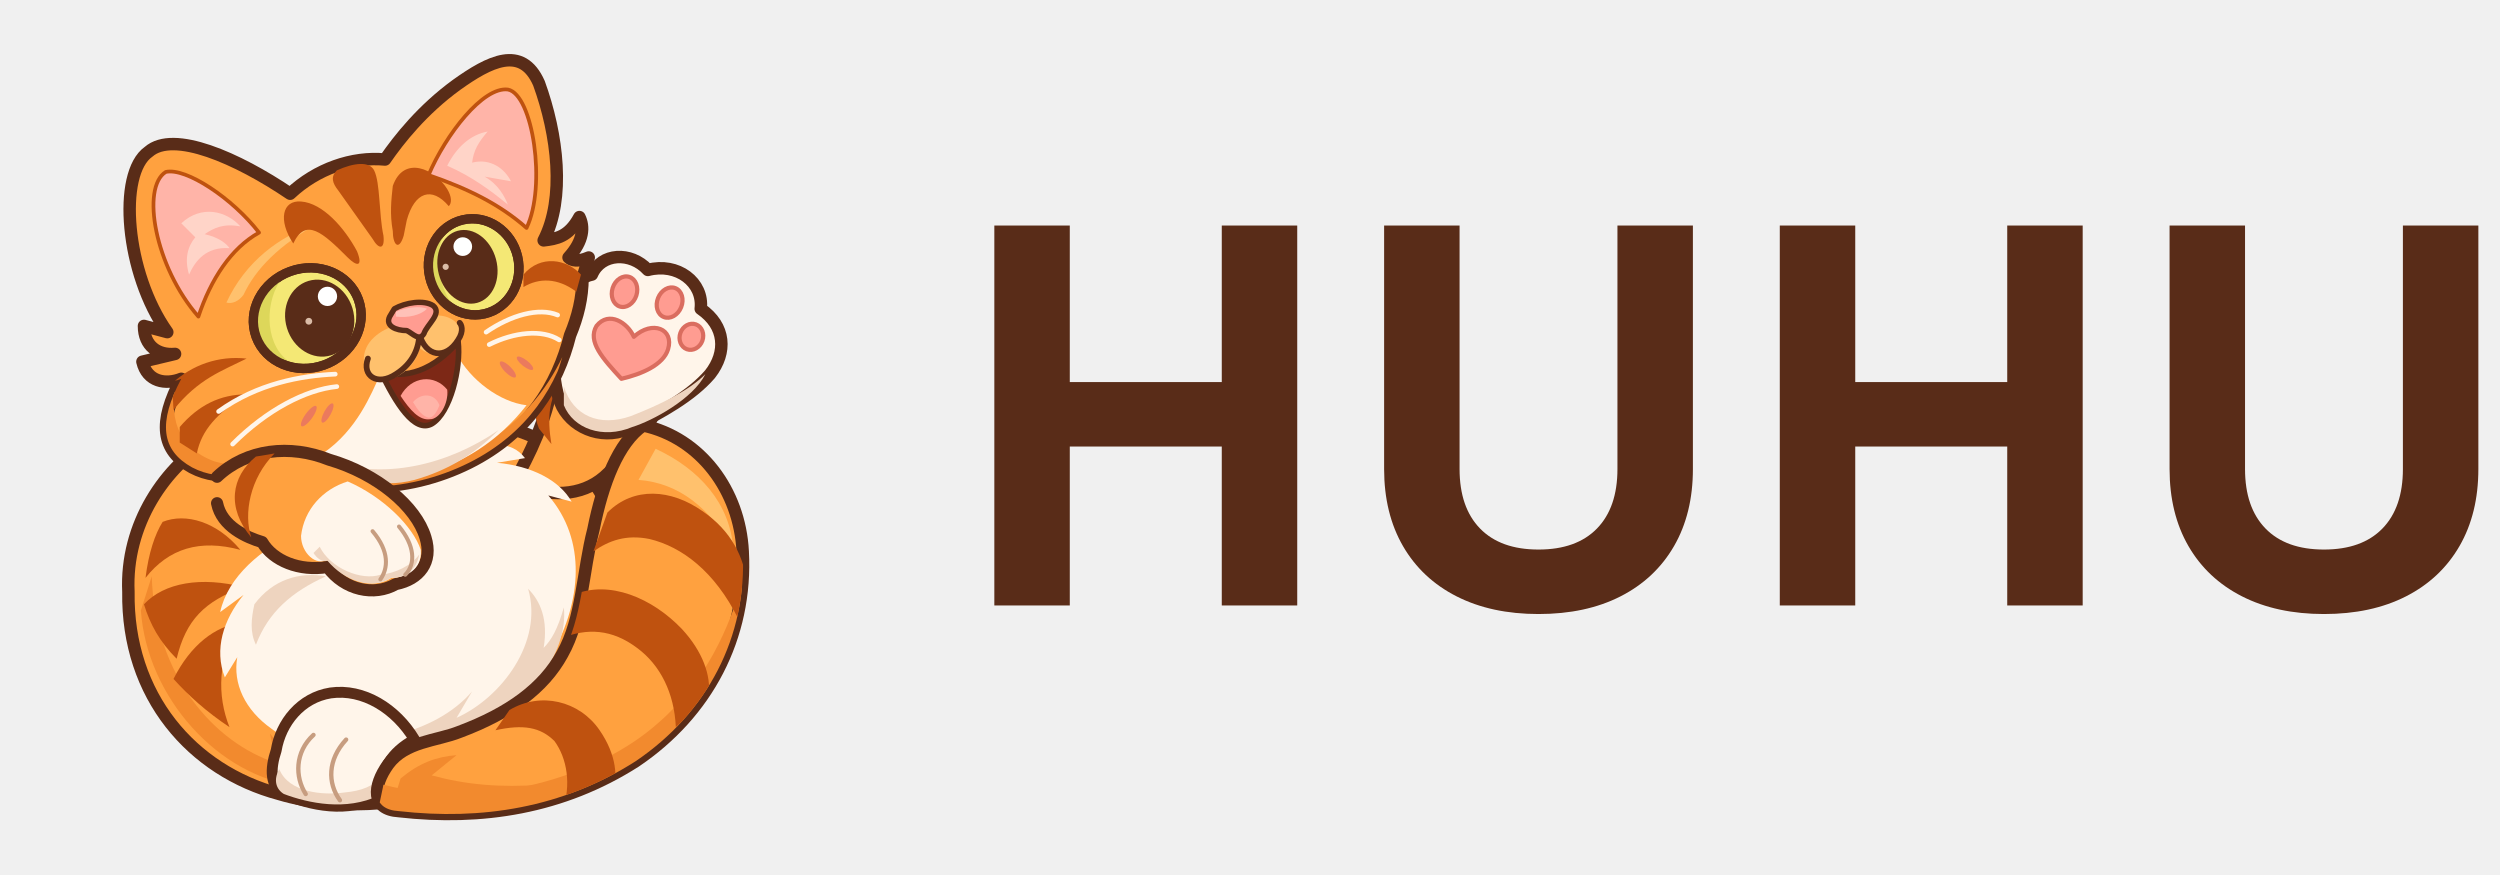
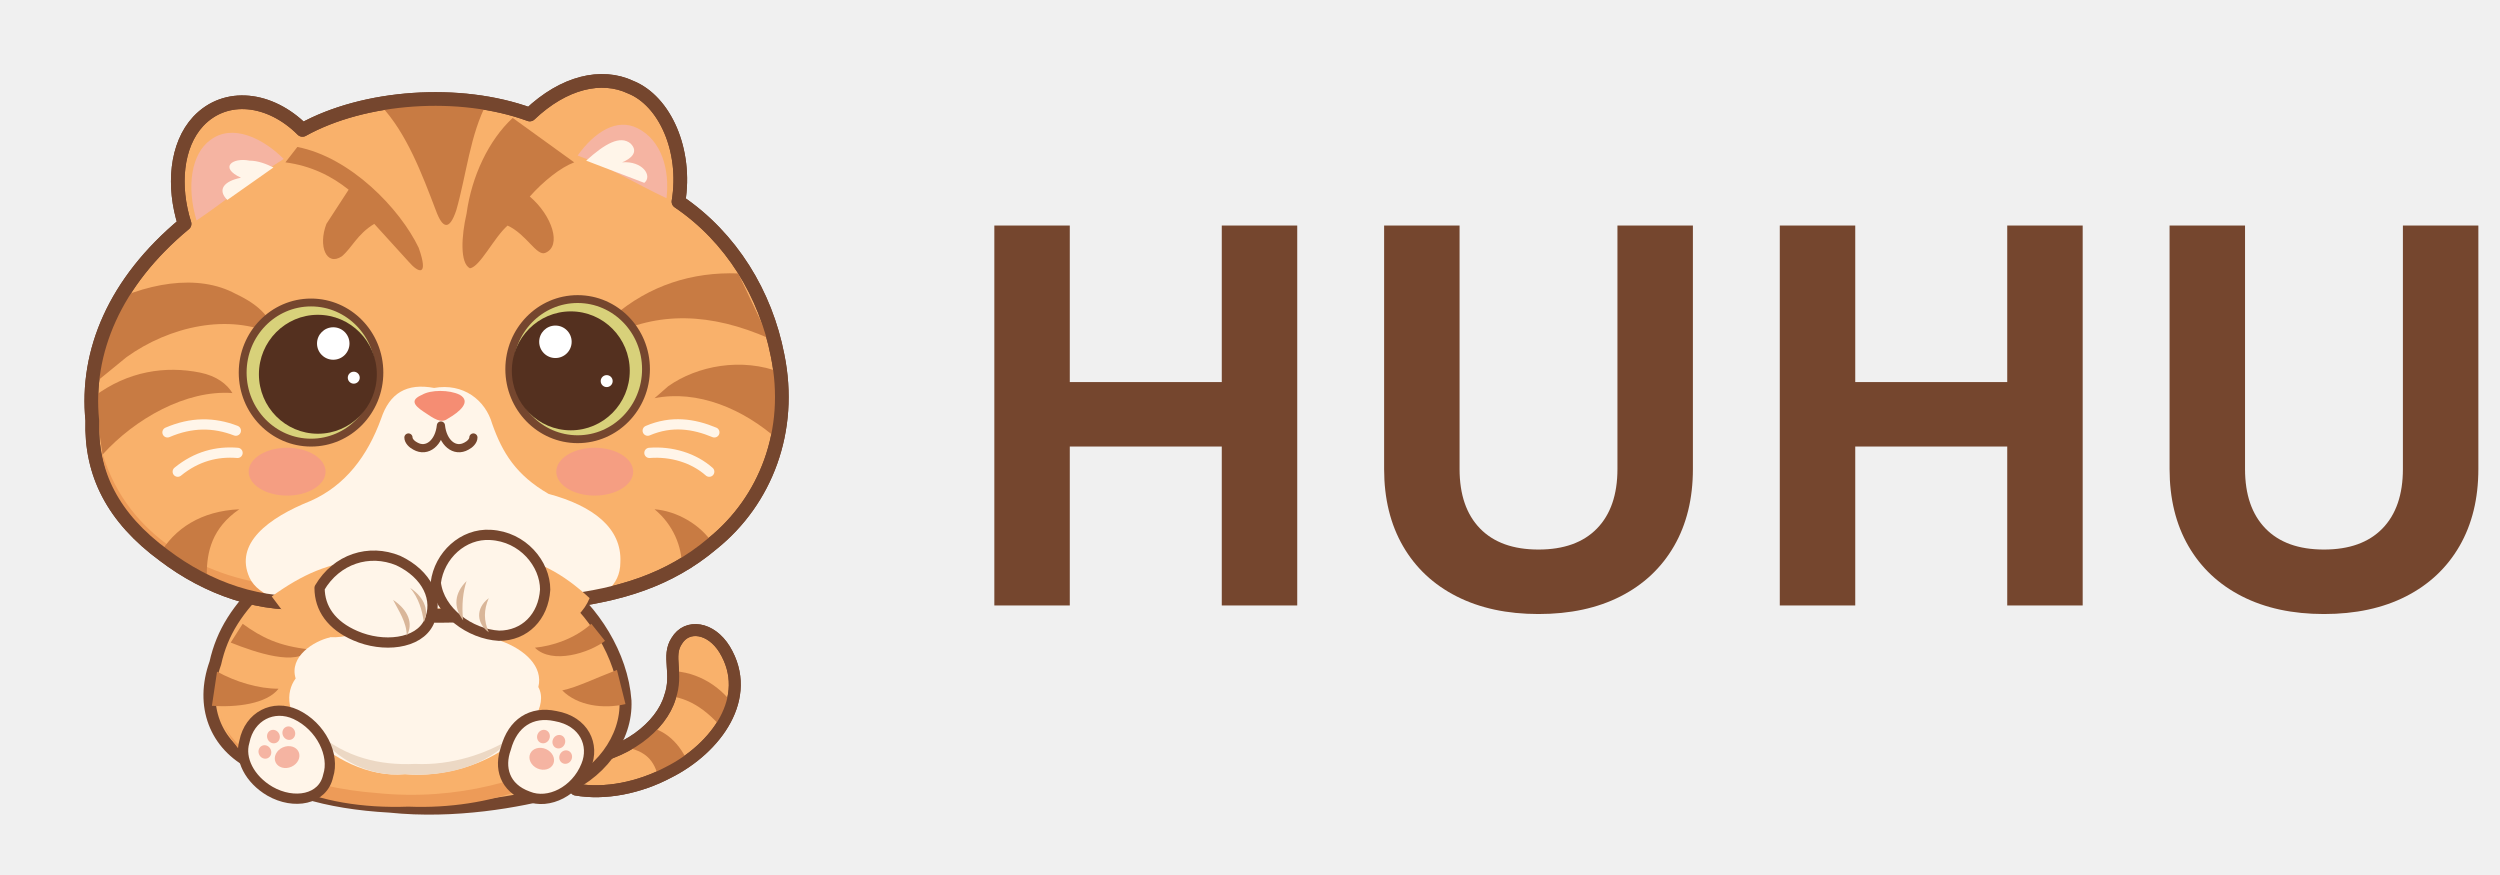
<svg xmlns="http://www.w3.org/2000/svg" width="640" height="224" viewBox="0 0 640 224" role="img">
-   <g color="#592C18" transform="translate(0 0) scale(0.4375)">
-     <g id="logo-light-huhu-mascot" transform="translate(26 26) scale(.91)" stroke="#592C18" stroke-linecap="round" stroke-linejoin="round">
+   <g color="#75462E" transform="translate(0 0) scale(0.4375)">
+     <g id="logo-light-huhu-mascot" transform="translate(8 -6)" stroke="#75462E" stroke-linecap="round" stroke-linejoin="round">
      <defs>
+         <clipPath id="logo-light-huhu-head-clip">
+           <path d="M100 137C93 115 95 91 108 77C124 60 150 63 169 82C205 62 261 58 302 73C322 54 344 49 361 57C381 65 394 94 389 124C420 145 440 178 447 214C456 258 440 299 409 324C383 346 354 354 322 358C278 369 220 369 178 358C145 362 113 350 88 331C58 309 45 283 46 252C42 212 59 171 100 137Z" />
+         </clipPath>
        <clipPath id="logo-light-huhu-tail-clip">
-           <path d="M385 245C422 253 447 287 449 326C452 381 426 430 380 461C333 491 281 499 228 493C210 492 211 477 221 463C232 448 252 448 267 442C299 430 321 414 333 392C346 369 346 339 353 312C359 282 369 256 385 245Z" />
-         </clipPath>
-         <clipPath id="logo-light-huhu-head-clip">
-           <path d="M158 96C124 73 83 55 67 69C47 83 52 147 79 185L64 181C64 194 73 200 84 199L63 204C66 217 78 219 88 215C73 243 75 261 95 272C114 282 135 276 151 266C182 291 233 289 273 269C311 250 330 219 338 187C343 175 346 163 346 150L350 137C343 140 339 139 337 137C347 126 347 117 344 111C337 124 329 125 321 126C335 99 330 58 318 25C307 0 286 11 265 26C243 42 228 61 219 74C198 72 175 80 158 96Z" />
-         </clipPath>
-         <clipPath id="logo-light-huhu-left-eye-clip">
-           <ellipse cx="169" cy="176" rx="35" ry="32" transform="rotate(-20 169 176)" />
-         </clipPath>
-         <clipPath id="logo-light-huhu-right-eye-clip">
-           <ellipse cx="276" cy="143" rx="29" ry="31" transform="rotate(-13 276 143)" />
+           <path d="M330 451C358 448 379 431 384 414C389 400 382 390 388 381C394 371 408 373 416 386C433 414 411 444 383 458C366 467 346 471 329 468Z" />
        </clipPath>
      </defs>
-       <path fill="#FFA13F" stroke-width="8" d="M110 252C77 271 52 309 54 352C53 419 95 467 151 482C191 494 243 489 283 471C327 451 355 413 367 368C378 324 364 286 337 265C291 230 169 222 110 252Z" />
-       <path fill="#F28A2E" stroke="none" d="M69 342C71 406 109 449 149 462L145 443L159 461L164 477C112 471 66 420 62 364Z" />
-       <path fill="#BF520F" stroke="none" d="M76 307C91 301 111 307 126 325C100 318 80 324 65 343C67 327 71 315 76 307ZM64 360C77 346 101 342 128 349C103 358 91 370 85 395C74 384 68 373 64 360ZM83 408C94 386 110 374 126 372C111 394 111 419 119 439C104 429 93 419 83 408Z" />
-       <path fill="#FFA13F" stroke-width="8" d="M305 276C317 254 325 233 328 210L336 179L402 207C400 232 380 260 360 278C345 291 324 291 305 283" />
-       <path fill="#BF520F" stroke="none" d="M318 247C311 230 319 210 330 199L331 219C325 228 323 239 326 257Z" />
-       <path fill="#FFF5EA" stroke="none" d="M190 253C212 244 244 246 268 255C286 258 300 254 309 266L291 269C313 271 331 280 339 294L324 290C349 319 345 358 327 391C313 419 286 440 249 451C215 461 168 457 146 440C129 428 121 411 124 394L116 407C109 389 115 370 128 354L113 365C118 342 140 324 162 314C165 288 174 266 190 253Z" />
-       <path fill="#EED4BF" stroke="none" d="M311 350C321 384 294 420 265 433L275 416C251 444 204 452 176 445C206 459 244 455 271 444C310 428 337 392 334 362C330 376 326 383 321 388C324 370 319 358 311 350ZM135 360C147 344 164 339 181 342C159 352 144 365 136 386C132 378 133 369 135 360Z" />
-       <path fill="#FFF5EA" stroke-width="7" d="M149 454C152 436 165 420 184 417C205 414 226 427 238 447C223 455 216 467 215 483C196 495 170 489 154 482C145 477 145 466 149 454Z" />
-       <path fill="#EED4BF" stroke="none" d="M151 466C157 481 179 483 193 481C204 480 211 477 217 471L215 483C194 493 170 488 154 482C149 479 147 473 151 466Z" />
-       <path fill="none" stroke="#C79D80" stroke-width="2.8" d="M173 444C161 455 161 471 168 482M194 447C182 460 182 475 190 486" />
-       <path fill="#FFA13F" stroke-width="8" d="M385 245C422 253 447 287 449 326C452 381 426 430 380 461C333 491 281 499 228 493C210 492 211 477 221 463C232 448 252 448 267 442C299 430 321 414 333 392C346 369 346 339 353 312C359 282 369 256 385 245Z" />
-       <g clip-path="url(#logo-light-huhu-tail-clip)" stroke="none">
-         <path fill="#FFC16D" d="M393 260C421 273 441 295 443 325C428 298 408 282 382 280Z" />
-         <path fill="#F28A2E" d="M218 476C283 493 356 471 395 436C425 410 441 374 448 347L454 386L432 446L369 491L269 510L214 495Z" />
-         <path fill="#BF520F" d="M362 301C379 284 403 286 423 300C442 313 450 330 452 348L446 369C431 339 410 323 389 318C374 315 363 319 353 326ZM340 354C363 344 391 356 410 376C423 390 429 406 427 419L406 439C405 417 396 399 381 388C365 376 349 375 332 382ZM299 428C319 416 344 422 357 441C368 457 369 472 365 482L333 493C339 476 336 459 328 448C319 439 308 437 290 441Z" />
-         <path fill="#F28A2E" d="M229 472C241 462 252 458 265 457L249 470C271 476 293 478 320 476C288 492 250 491 225 485Z" />
+       <path fill="#F9B16B" stroke-width="7" d="M330 451C358 448 379 431 384 414C389 400 382 390 388 381C394 371 408 373 416 386C433 414 411 444 383 458C366 467 346 471 329 468Z" />
+       <g clip-path="url(#logo-light-huhu-tail-clip)" fill="#C87B43" stroke="none">
+         <path d="M379 399C394 397 410 404 420 417L417 435C405 420 393 413 379 413Z" />
+         <path d="M364 431C379 430 389 440 394 451L378 465C376 452 371 445 356 443Z" />
      </g>
-       <path fill="#FFF5EA" stroke-width="8" d="M335 177C330 166 341 150 352 148C358 134 377 133 388 145C407 140 424 153 422 170C438 181 439 198 428 212C416 226 396 237 378 246C361 255 341 248 333 233C326 219 325 191 335 177Z" />
-       <path fill="#EED4BF" stroke="none" d="M334 220C340 239 357 246 377 239C395 232 414 223 425 212C417 228 391 242 378 246C359 254 340 247 334 232Z" />
-       <g fill="#FF9C91" stroke="#DA6D5F" stroke-width="2.7">
-         <ellipse cx="373" cy="159" rx="8" ry="10" transform="rotate(18 373 159)" />
-         <ellipse cx="402" cy="166" rx="8" ry="10" transform="rotate(22 402 166)" />
-         <ellipse cx="416" cy="188" rx="7.5" ry="8.5" transform="rotate(20 416 188)" />
-         <path d="M371 215C359 202 349 191 355 181C363 171 375 179 379 188C391 177 405 183 401 196C398 206 384 212 371 215Z" />
+       <path fill="none" stroke-width="7" d="M330 451C358 448 379 431 384 414C389 400 382 390 388 381C394 371 408 373 416 386C433 414 411 444 383 458C366 467 346 471 329 468Z" />
+       <path fill="#F9B16B" stroke-width="7" d="M148 346C131 362 122 376 118 394C109 419 118 442 140 453C153 467 183 476 220 478C258 482 296 475 318 469C343 460 359 438 358 416C356 389 339 363 319 348Z" />
+       <path fill="#ED9B58" stroke="none" d="M121 425C129 452 172 467 212 470C260 475 302 462 331 445C322 462 280 480 231 478C177 480 133 461 121 425Z" />
+       <g fill="#C87B43" stroke="none">
+         <path d="M134 371C145 379 155 384 173 386C166 396 142 388 127 382Z" />
+         <path d="M119 399C130 405 143 409 155 409C148 418 130 420 116 419Z" />
+         <path d="M338 371C328 380 315 384 305 385C315 395 337 388 346 381Z" />
+         <path d="M353 398C340 403 330 408 321 410C330 419 345 421 358 418Z" />
      </g>
-       <path fill="#FFA13F" stroke-width="8" d="M158 96C124 73 83 55 67 69C47 83 52 147 79 185L64 181C64 194 73 200 84 199L63 204C66 217 78 219 88 215C73 243 75 261 95 272C114 282 135 276 151 266C182 291 233 289 273 269C311 250 330 219 338 187C343 175 346 163 346 150L350 137C343 140 339 139 337 137C347 126 347 117 344 111C337 124 329 125 321 126C335 99 330 58 318 25C307 0 286 11 265 26C243 42 228 61 219 74C198 72 175 80 158 96Z" />
+       <path fill="#FFF5E9" stroke="none" d="M206 353C219 344 238 345 248 351C260 344 274 350 278 359C285 364 289 375 285 381C299 386 310 396 307 408C313 419 301 434 290 442C276 453 252 461 229 459C207 461 186 449 174 437C159 425 159 411 165 403C161 390 176 381 185 379C179 368 193 357 206 353Z" />
+       <path fill="#ECD8C4" stroke="none" d="M178 435C194 449 214 454 235 453C256 454 277 447 291 438C278 454 252 461 229 459C208 461 188 450 178 435Z" />
+       <path fill="#F9B16B" stroke-width="8" d="M100 137C93 115 95 91 108 77C124 60 150 63 169 82C205 62 261 58 302 73C322 54 344 49 361 57C381 65 394 94 389 124C420 145 440 178 447 214C456 258 440 299 409 324C383 346 354 354 322 358C278 369 220 369 178 358C145 362 113 350 88 331C58 309 45 283 46 252C42 212 59 171 100 137Z" />
      <g clip-path="url(#logo-light-huhu-head-clip)" stroke="none">
-         <path fill="#F28A2E" d="M86 215C79 238 85 259 109 268C136 276 154 261 165 258C198 281 245 275 273 262C306 246 324 220 333 201C323 237 301 259 274 272C240 292 192 292 151 272C123 290 91 283 79 264C69 247 75 229 86 215Z" />
-         <path fill="#FFC16D" d="M117 166C129 140 151 123 176 115C151 129 136 144 128 161C125 165 121 167 117 166Z" />
-         <path fill="#FFF5EA" d="M179 263C201 248 210 225 216 212C231 220 250 213 265 199C274 216 293 230 310 232C292 255 269 270 239 278C218 283 194 278 179 263Z" />
-         <path fill="#EED4BF" d="M180 267C218 281 260 270 292 248C276 264 259 274 238 280C215 286 196 279 180 267Z" />
-         <path fill="#BF520F" d="M160 128C150 113 153 100 165 101C179 102 193 118 201 133C205 143 201 143 195 137C179 121 168 111 160 128ZM188 81C199 76 209 75 212 81C216 89 215 109 218 123C219 132 215 132 211 125L189 94C185 89 184 85 188 81ZM224 91C231 71 251 80 259 93C262 98 262 102 260 104C249 91 238 95 233 113L231 123C228 133 224 129 224 120C222 109 223 100 224 91Z" />
-         <path fill="#BF520F" d="M82 218C95 206 112 200 130 202C114 210 99 215 83 235ZM87 246C99 232 113 225 130 225C111 237 101 248 98 263L87 256ZM308 148C319 135 336 138 345 148L342 159C330 150 318 150 308 156Z" />
+         <path fill="#ED9B58" d="M51 268C64 317 107 342 150 348C193 362 250 360 286 356C349 359 407 337 434 299C414 335 376 351 343 357C303 370 219 371 178 358C135 365 100 340 88 331C68 316 55 296 51 268Z" />
+         <path fill="#C87B43" d="M166 92C197 98 226 128 237 151C243 168 237 166 231 159L211 137C201 143 198 151 192 156C183 162 178 150 183 137L196 117C186 109 174 103 159 101ZM215 68C230 84 239 108 247 129C251 140 255 141 259 129C265 108 267 85 277 66ZM292 75C278 88 268 109 265 131C262 144 261 160 267 163C273 162 281 145 289 138C300 143 306 156 311 154C321 150 315 132 302 121C310 112 320 104 328 101Z" />
+         <path fill="#C87B43" d="M48 187C77 171 108 166 130 178C145 185 151 193 153 202C126 189 91 197 66 215L44 233ZM47 238C67 223 89 220 109 224C119 226 125 231 128 236C101 234 71 251 52 272ZM85 331C94 315 110 305 132 304C116 315 113 329 113 342Z" />
+         <path fill="#C87B43" d="M424 166C397 165 372 173 351 191L348 203C377 188 408 189 442 204ZM449 224C426 215 400 220 383 232L375 239C400 234 427 245 448 264ZM409 324C402 313 388 305 375 304C386 313 391 326 391 337Z" />
+         <path fill="#FFF5E9" d="M215 251C220 236 230 230 246 233C263 230 276 240 280 254C286 271 294 284 313 295C339 302 356 315 355 335C355 349 344 357 329 357C310 360 294 356 277 355C262 362 240 365 223 359C209 364 194 363 181 357C162 362 143 355 138 344C129 324 149 309 174 299C194 290 207 273 215 251Z" />
      </g>
-       <path fill="#FFB4A8" stroke="#BF520F" stroke-width="2.4" d="M138 121C121 99 91 79 78 82C62 92 71 143 99 175C107 151 120 131 138 121Z" />
-       <path fill="#FFD4C8" stroke="none" d="M88 115C101 103 117 107 126 117C115 115 109 118 103 122C112 124 117 128 119 131C104 130 97 139 93 148C90 138 92 130 97 124Z" />
-       <path fill="#FFB4A8" stroke="#BF520F" stroke-width="2.4" d="M247 84C258 58 282 27 298 29C314 32 323 91 310 118C293 103 273 93 247 84Z" />
-       <path fill="#FFD4C8" stroke="none" d="M259 78C265 66 274 58 285 56C279 63 276 68 275 76C287 73 296 80 300 88L283 85C292 90 296 98 298 103C287 94 275 85 259 78Z" />
-       <ellipse cx="169" cy="176" rx="35" ry="32" transform="rotate(-20 169 176)" fill="#F4E875" stroke-width="6" />
-       <path fill="#DDD75A" stroke="none" clip-path="url(#logo-light-huhu-left-eye-clip)" d="M153 150C142 164 141 191 156 203C143 201 135 192 133 180C130 164 139 154 153 150Z" />
-       <ellipse cx="169" cy="176" rx="35" ry="32" transform="rotate(-20 169 176)" fill="none" stroke-width="6" />
-       <ellipse cx="177" cy="176" rx="22" ry="25" transform="rotate(-17 177 176)" fill="#592C18" stroke="none" />
-       <circle cx="182" cy="162" r="6.2" fill="#FFFFFF" stroke="none" />
-       <circle cx="170" cy="178" r="2.2" fill="#DABCA7" stroke="none" />
-       <ellipse cx="276" cy="143" rx="29" ry="31" transform="rotate(-13 276 143)" fill="#F4E875" stroke-width="6" />
-       <path fill="#DDD75A" stroke="none" clip-path="url(#logo-light-huhu-right-eye-clip)" d="M258 120C250 133 253 156 263 168C249 165 245 150 249 136C250 129 253 123 258 120Z" />
-       <ellipse cx="276" cy="143" rx="29" ry="31" transform="rotate(-13 276 143)" fill="none" stroke-width="6" />
-       <ellipse cx="272" cy="143" rx="19" ry="24" transform="rotate(-15 272 143)" fill="#592C18" stroke="none" />
-       <circle cx="269" cy="130" r="6" fill="#FFFFFF" stroke="none" />
-       <circle cx="258" cy="143" r="2" fill="#DABCA7" stroke="none" />
-       <path fill="#7D2816" stroke-width="3.6" d="M216 210C232 216 251 209 266 191C268 208 261 237 249 244C238 250 226 231 216 210Z" />
-       <path fill="#FF9C91" stroke="none" d="M229 226C236 213 251 212 259 222C260 231 254 241 248 241C241 242 235 235 229 226Z" />
-       <path fill="#FFB4A8" stroke="none" d="M237 230C242 224 251 224 254 232C252 237 250 240 247 240C243 239 240 235 237 230Z" />
-       <path fill="#FFC16D" stroke="none" d="M236 181C225 178 211 186 207 195C202 206 209 217 218 216C230 215 240 204 241 195C250 203 262 199 267 190C271 179 258 172 248 175Z" />
-       <path fill="none" stroke-width="3.7" d="M208 202C204 213 214 220 226 212C237 205 241 195 241 186M241 186C245 201 258 203 266 190C270 184 268 180 267 179" />
-       <path fill="#FF9C91" stroke-width="3.5" d="M225 170C232 166 244 164 250 168C256 173 246 180 244 186C241 191 237 186 233 184C226 184 219 181 222 175Z" />
-       <path fill="#FFC1B8" stroke="none" d="M226 172C232 169 242 168 246 170C242 174 234 176 226 175Z" />
-       <g fill="none" stroke="#FFF5EA" stroke-width="3">
-         <path d="M112 236C137 218 165 213 187 212M121 257C143 235 168 222 188 220M284 185C300 174 318 169 330 174M286 193C302 185 320 183 331 190" />
+       <path fill="none" stroke-width="8" d="M100 137C93 115 95 91 108 77C124 60 150 63 169 82C205 62 261 58 302 73C322 54 344 49 361 57C381 65 394 94 389 124C420 145 440 178 447 214C456 258 440 299 409 324C383 346 354 354 322 358C278 369 220 369 178 358C145 362 113 350 88 331C58 309 45 283 46 252C42 212 59 171 100 137Z" />
+       <path fill="#F5B4A2" stroke="none" d="M107 135C101 115 104 96 115 88C128 78 146 87 158 99C139 111 122 125 107 135Z" />
+       <path fill="#FFF5E9" stroke="none" d="M125 123C119 117 123 112 133 110C120 104 128 98 138 100C143 100 148 102 152 104Z" />
+       <path fill="#F5B4A2" stroke="none" d="M330 97C340 83 353 75 365 81C379 88 384 105 382 122C363 113 349 104 330 97Z" />
+       <path fill="#FFF5E9" stroke="none" d="M335 100C346 90 355 85 361 90C366 95 361 99 356 101C368 100 374 109 369 113Z" />
+       <ellipse cx="174" cy="224" rx="40" ry="41" fill="#D8D17A" stroke-width="4.6" />
+       <ellipse cx="178" cy="225" rx="34.5" ry="34.8" fill="#54301F" stroke="none" />
+       <circle cx="187" cy="207" r="9.5" fill="#FFFFFF" stroke="none" />
+       <circle cx="199" cy="227" r="3.5" fill="#FFFFFF" stroke="none" />
+       <ellipse cx="330" cy="222" rx="40" ry="41" fill="#D8D17A" stroke-width="4.6" />
+       <ellipse cx="326" cy="223" rx="34.5" ry="34.8" fill="#54301F" stroke="none" />
+       <circle cx="317" cy="206" r="9.5" fill="#FFFFFF" stroke="none" />
+       <circle cx="347" cy="229" r="3.5" fill="#FFFFFF" stroke="none" />
+       <path fill="#F58D73" stroke="none" d="M239 237C244 234 255 234 261 237C268 241 261 247 254 251C250 254 246 251 240 247C234 243 232 240 239 237Z" />
+       <path fill="none" stroke-width="4.8" d="M250 255C249 265 242 271 235 267C233 266 231 264 231 262M250 255C251 265 258 271 265 267C267 266 269 264 269 262" />
+       <ellipse cx="160" cy="282" rx="22.5" ry="14" fill="#F59E82" stroke="none" />
+       <ellipse cx="340" cy="282" rx="22.5" ry="14" fill="#F59E82" stroke="none" />
+       <g fill="none" stroke="#FFF5E9" stroke-width="6">
+         <path d="M90 259C104 253 117 253 130 258M96 282C107 273 119 270 131 271" />
+         <path d="M371 258C385 252 398 254 410 259M372 271C385 270 398 274 407 282" />
      </g>
-       <g fill="#EB7A5D" stroke="none">
-         <ellipse cx="170" cy="239" rx="2.4" ry="8" transform="rotate(36 170 239)" />
-         <ellipse cx="182" cy="237" rx="2.2" ry="7" transform="rotate(29 182 237)" />
-         <ellipse cx="298" cy="209" rx="2.3" ry="7" transform="rotate(-45 298 209)" />
-         <ellipse cx="309" cy="205" rx="2.1" ry="6.5" transform="rotate(-52 309 205)" />
+       <path fill="#F9B16B" stroke="none" d="M151 355C169 342 185 335 204 334L216 368C198 382 178 382 163 371ZM287 332C305 332 322 342 337 356C331 371 311 381 294 374L279 352Z" />
+       <path fill="#FFF5E9" stroke-width="6" d="M179 350C189 333 208 327 225 334C242 342 249 357 243 370C237 383 216 385 200 378C186 372 179 362 179 350Z" />
+       <path fill="#FFF5E9" stroke-width="6" d="M247 347C249 331 263 318 279 319C298 320 311 336 311 351C310 367 299 378 284 378C267 377 249 364 247 347Z" />
+       <g fill="#D9B699" stroke="none">
+         <path d="M222 357C231 363 234 371 230 378C230 370 225 363 222 357ZM232 350C241 356 243 364 240 370C239 363 237 356 232 350Z" />
+         <path d="M265 346C258 353 257 361 263 369C262 360 263 352 265 346ZM278 356C270 362 271 371 278 376C275 369 275 363 278 356Z" />
      </g>
-       <path fill="#FFA13F" stroke-width="7.8" d="M111 278C130 260 158 257 183 267C214 276 239 297 245 317C250 333 241 344 226 347C212 355 193 351 182 336C164 339 147 332 140 320C130 317 114 310 111 295" />
-       <path fill="#BF520F" stroke="none" d="M136 265C120 278 117 298 133 317C128 302 132 279 148 263Z" />
-       <path fill="#FFF5EA" stroke="none" d="M195 281C218 291 237 310 242 325C243 338 232 343 223 343C211 351 194 345 182 331C175 336 165 327 165 316C167 299 179 286 195 281Z" />
-       <path fill="#EED4BF" stroke="none" d="M177 323C184 337 204 345 216 341C226 340 236 335 241 328C239 339 231 343 223 343C210 351 193 345 182 332C178 333 175 330 173 327Z" />
-       <path fill="none" stroke="#C79D80" stroke-width="2.6" d="M211 313C222 326 221 337 216 344M228 310C238 322 239 334 232 341" />
+       <path fill="#FFF5E9" stroke-width="6" d="M135 440C138 425 152 418 165 424C180 431 188 448 184 460C181 474 164 477 150 469C138 462 132 450 135 440Z" />
+       <path fill="#FFF5E9" stroke-width="6" d="M288 444C292 429 303 422 317 425C334 428 340 442 335 454C329 469 313 477 301 472C287 467 284 455 288 444Z" />
+       <g fill="#F5B4A2" stroke="none">
+         <ellipse cx="160" cy="449" rx="7.4" ry="6.2" transform="rotate(-24 160 449)" />
+         <ellipse cx="147" cy="446" rx="3.7" ry="4" transform="rotate(-24 147 446)" />
+         <ellipse cx="152" cy="437" rx="3.7" ry="4" transform="rotate(-24 152 437)" />
+         <ellipse cx="161" cy="435" rx="3.7" ry="4" transform="rotate(-24 161 435)" />
+         <ellipse cx="309" cy="450" rx="7.4" ry="6.2" transform="rotate(24 309 450)" />
+         <ellipse cx="310" cy="437" rx="3.7" ry="4" transform="rotate(24 310 437)" />
+         <ellipse cx="319" cy="440" rx="3.7" ry="4" transform="rotate(24 319 440)" />
+         <ellipse cx="323" cy="449" rx="3.7" ry="4" transform="rotate(24 323 449)" />
+       </g>
    </g>
  </g>
-   <g fill="#592C18">
+   <g fill="#75462E">
    <path d="M77 0V710H218V372L154.5 417.5H565.5L502 372V710H643V0H502V342L565.5 297H154.5L218 342V0Z" transform="translate(244 155) scale(0.137 -0.137)" />
    <path d="M350.5 -16Q262.441 -16 197.47 17.0Q132.5 50 97.25 110.987Q62 171.975 62 255V710H203V255Q203 183.094 241.25 143.797Q279.5 104.5 350.5 104.5Q421.5 104.5 459.75 143.797Q498 183.094 498 255V710H639V255Q639 171.975 603.75 110.987Q568.5 50 503.748 17.0Q438.995 -16 350.5 -16Z" transform="translate(345.84 155) scale(0.137 -0.137)" />
    <path d="M77 0V710H218V372L154.5 417.5H565.5L502 372V710H643V0H502V342L565.5 297H154.5L218 342V0Z" transform="translate(445.077 155) scale(0.137 -0.137)" />
    <path d="M350.5 -16Q262.441 -16 197.47 17.0Q132.5 50 97.25 110.987Q62 171.975 62 255V710H203V255Q203 183.094 241.25 143.797Q279.5 104.5 350.5 104.5Q421.5 104.5 459.75 143.797Q498 183.094 498 255V710H639V255Q639 171.975 603.75 110.987Q568.5 50 503.748 17.0Q438.995 -16 350.5 -16Z" transform="translate(546.917 155) scale(0.137 -0.137)" />
  </g>
</svg>
